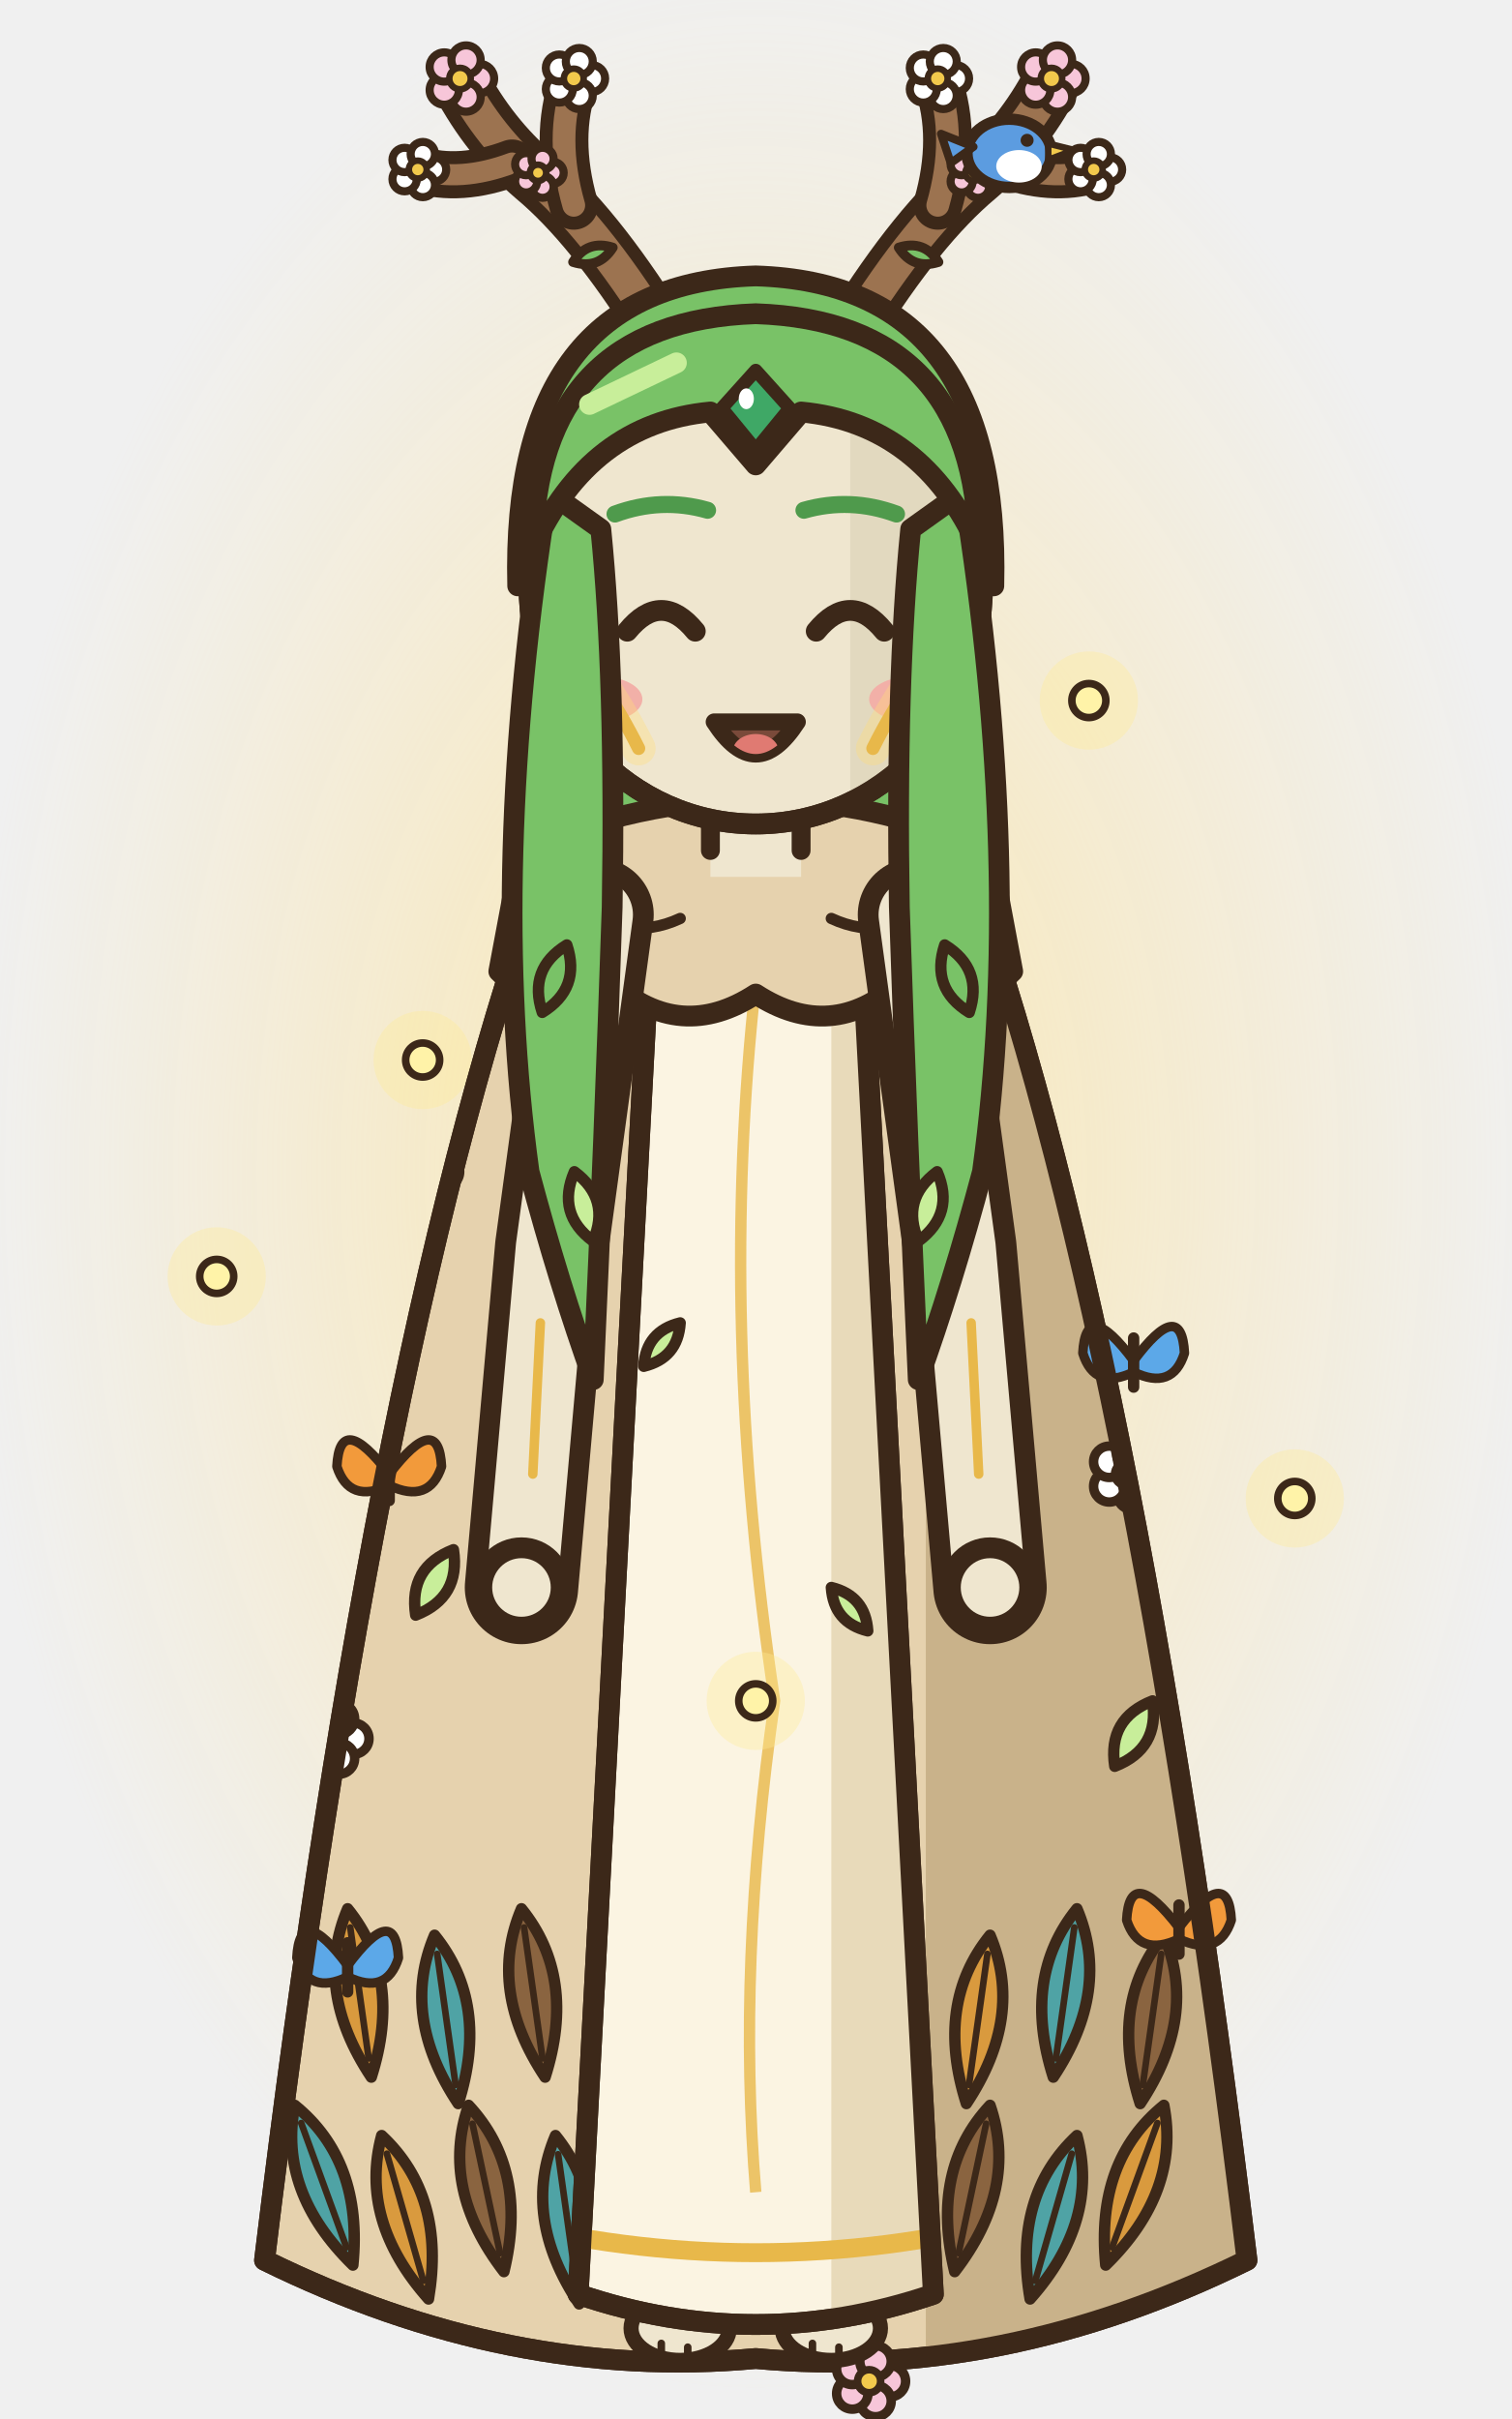
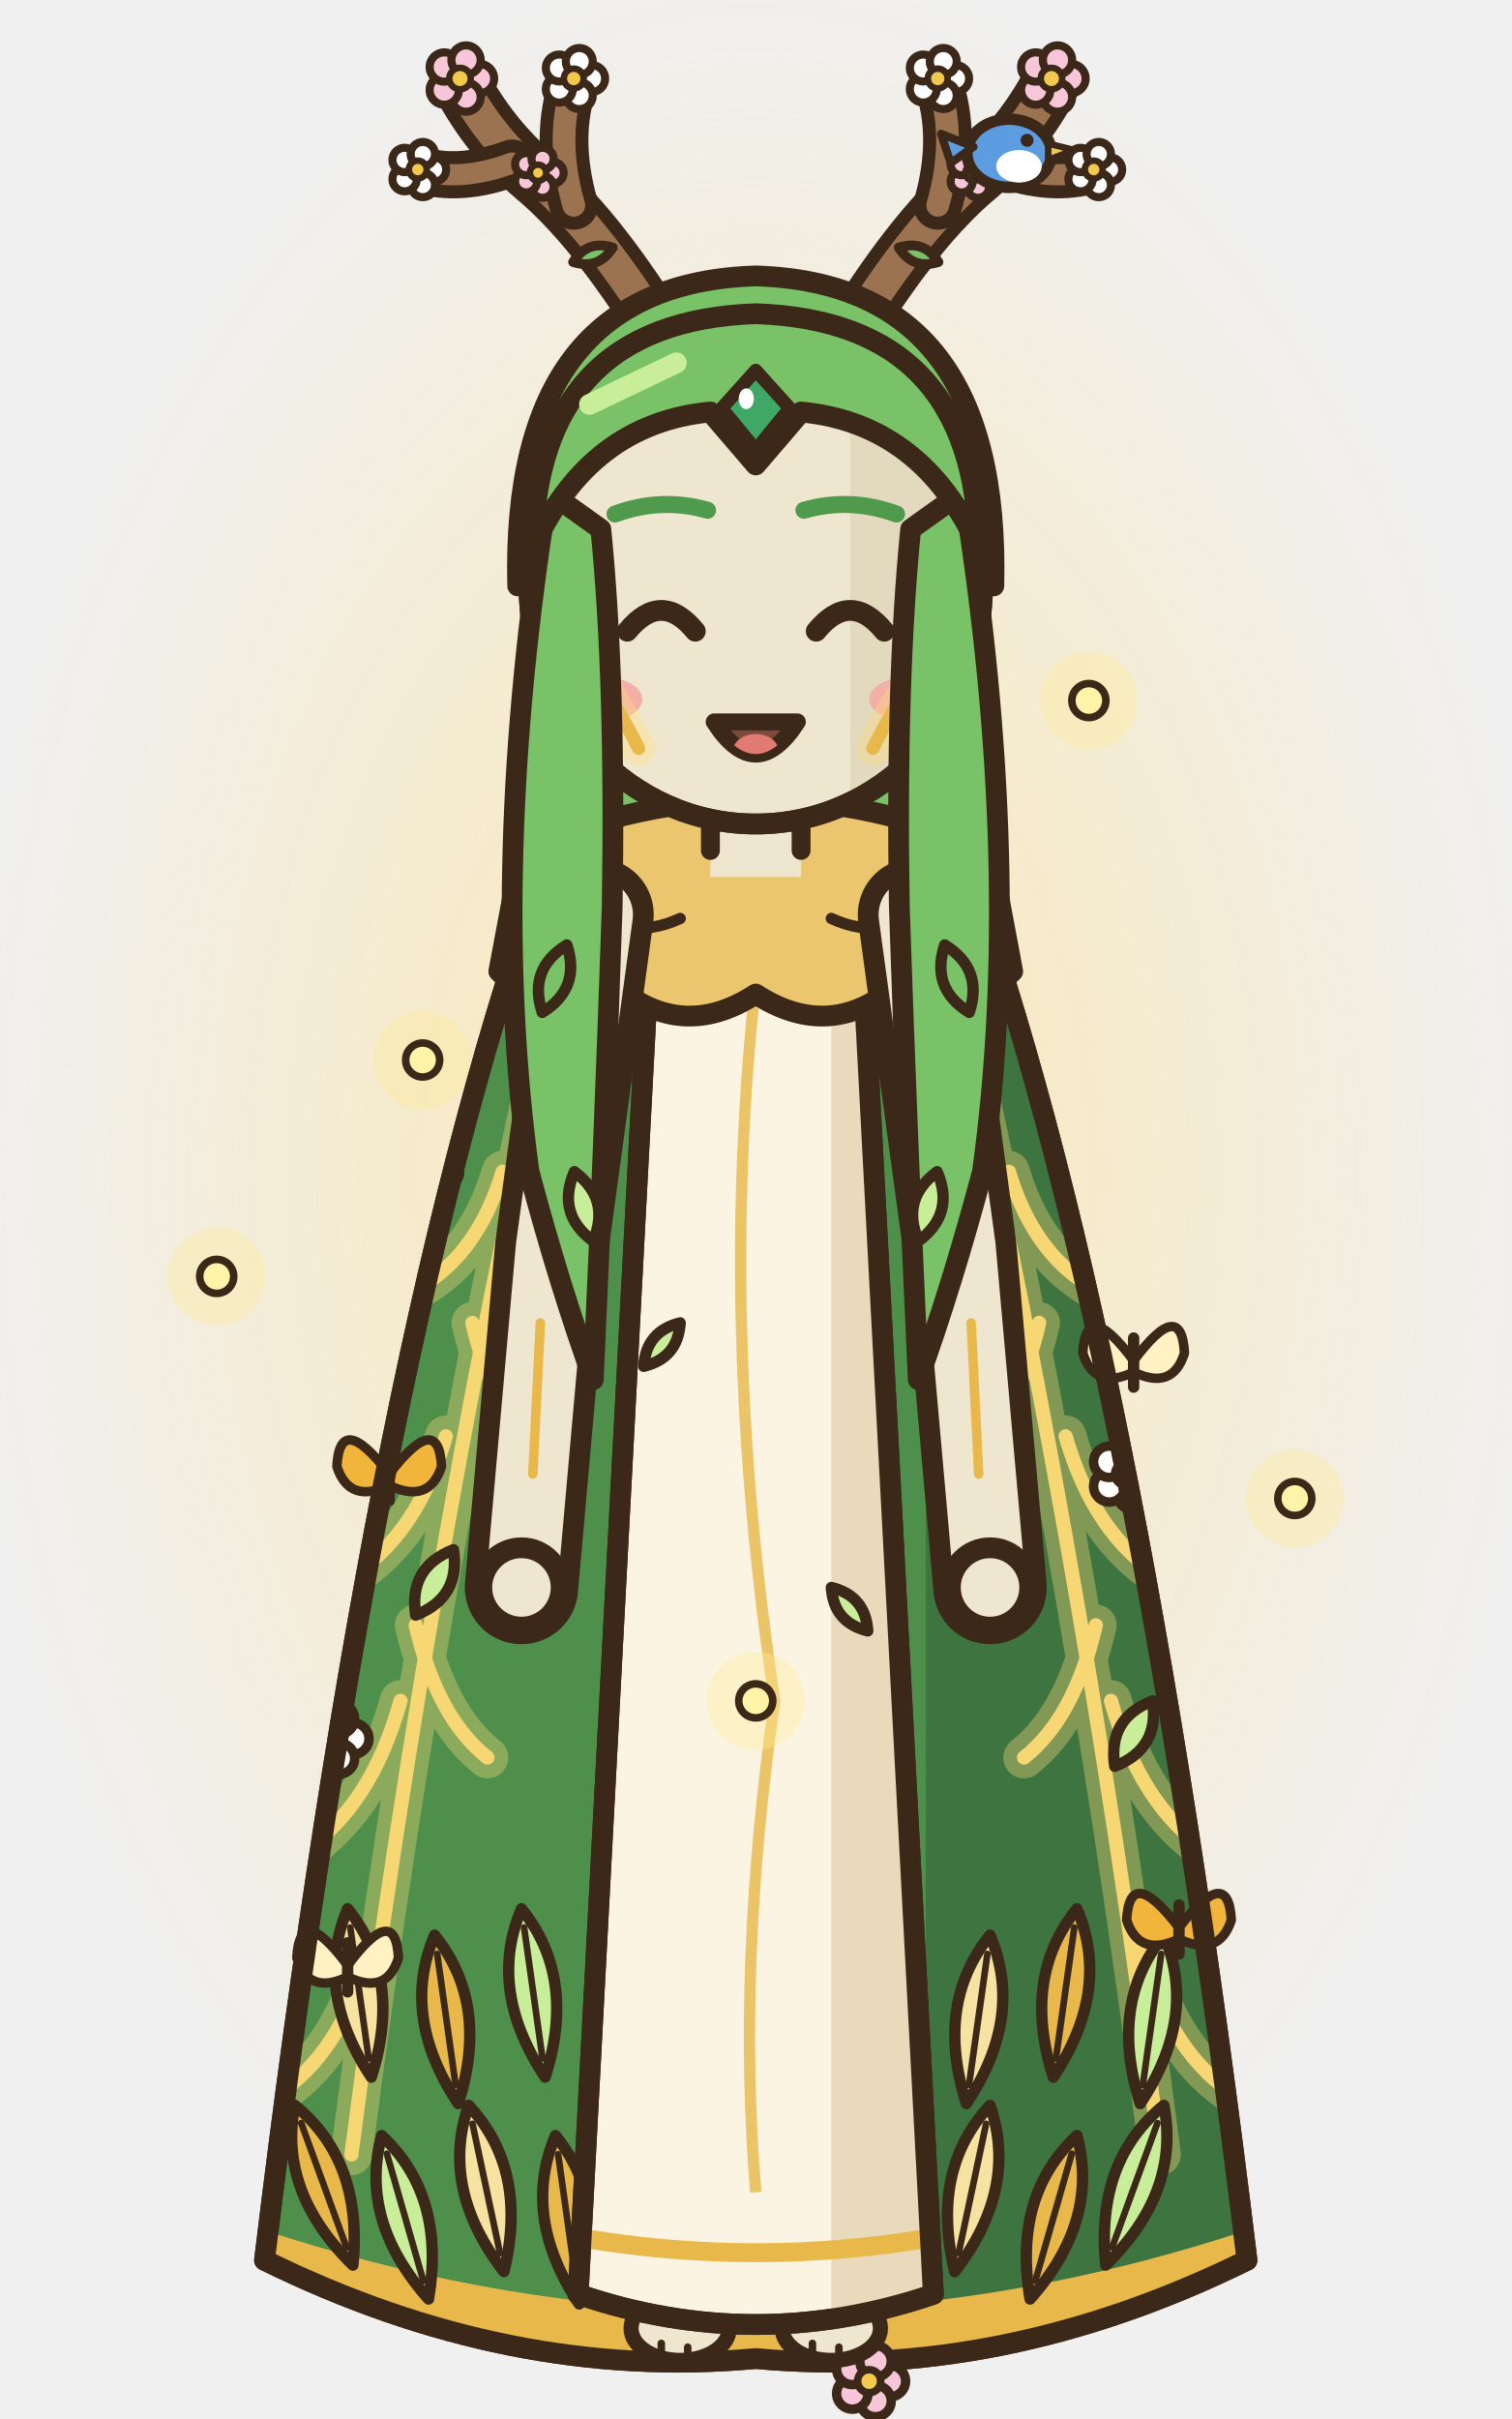
<svg xmlns="http://www.w3.org/2000/svg" width="80" height="128" viewBox="0 0 80 128">
  <defs>
    <radialGradient id="anfrontrepos1g">
      <stop offset="0" stop-color="rgb(255,225,140)" stop-opacity="0.63" />
      <stop offset="1" stop-color="rgb(255,225,140)" stop-opacity="0" />
    </radialGradient>
  </defs>
  <ellipse cx="40" cy="62" rx="42" ry="65.1" fill="url(#anfrontrepos1g)" />
  <circle cx="22.37" cy="56.09" r="2.6" fill="rgb(255,236,150)" fill-opacity="0.35" />
  <ellipse cx="22.37" cy="56.09" rx="0.9" ry="0.9" fill="#FFF3A8" stroke="#3C2819" stroke-width="0.4" stroke-linejoin="round" stroke-linecap="round" />
  <circle cx="57.63" cy="37.07" r="2.6" fill="rgb(255,236,150)" fill-opacity="0.35" />
  <ellipse cx="57.63" cy="37.07" rx="0.9" ry="0.9" fill="#FFF3A8" stroke="#3C2819" stroke-width="0.4" stroke-linejoin="round" stroke-linecap="round" />
  <g transform="translate(0 0)">
    <path d="M28.6,24 Q27.6,40 28.4,56 L51.6,56 Q52.4,40 51.4,24 Z" fill="#79C267" stroke="#3C2819" stroke-width="1.1" stroke-linejoin="round" stroke-linecap="round" />
    <path d="M28.6,24 Q27.6,40 28.4,56 L51.6,56 Q52.4,40 51.4,24 Z" fill="none" stroke="#3C2819" stroke-width="1.1" stroke-linejoin="round" stroke-linecap="round" />
-     <path d="M29,45.4 Q40,40.6 51,45.4 Q60,70 66,119.6 Q53,126 40,124.8 Q27,126 14,119.6 Q20,70 29,45.4 Z" fill="#E6D2AE" stroke="#3C2819" stroke-width="1.1" stroke-linejoin="round" stroke-linecap="round" />
+     <path d="M29,45.4 Q40,40.6 51,45.4 Q60,70 66,119.6 Q53,126 40,124.8 Q27,126 14,119.6 Q20,70 29,45.4 Z" fill="#4E8F4C" stroke="#3C2819" stroke-width="1.1" stroke-linejoin="round" stroke-linecap="round" />
    <clipPath id="anfrontrepos1c">
      <path d="M29,45.4 Q40,40.6 51,45.4 Q60,70 66,119.6 Q53,126 40,124.8 Q27,126 14,119.6 Q20,70 29,45.4 Z" />
    </clipPath>
    <g clip-path="url(#anfrontrepos1c)">
-       <rect x="49" y="40" width="20" height="90" fill="#C9B28A" />
+       <rect x="49" y="40" width="20" height="90" fill="#3D7440" />
+       <path d="M50,50 Q57,80 61.4,114 M53.4,62 Q54.66,66.2 57.6,68 M56.4,76 Q57.9,81.18 61.4,83.4 M58.8,90 Q60.36,95.6 64,98 M60.4,103 Q61.78,108.32 65,110.6 M55,70 Q53.98,74.48 51.6,76.4 M58,86 Q56.86,90.9 54.2,93 M30,50 Q23,80 18.6,114 M26.6,62 Q25.34,66.2 22.4,68 M23.6,76 Q22.1,81.18 18.6,83.4 M21.2,90 Q19.64,95.6 16,98 M19.6,103 Q18.22,108.32 15,110.6 M25,70 Q26.02,74.48 28.4,76.4 M22,86 Q23.14,90.9 25.8,93" fill="none" stroke="rgb(255,220,120)" stroke-width="2.2" stroke-linecap="round" opacity="0.35" />
+       <path d="M50,50 Q57,80 61.4,114 M53.4,62 Q54.66,66.2 57.6,68 M56.4,76 Q57.9,81.18 61.4,83.4 M58.8,90 Q60.36,95.6 64,98 M60.4,103 Q61.78,108.32 65,110.6 M55,70 Q53.98,74.48 51.6,76.4 M58,86 Q56.86,90.9 54.2,93 M30,50 Q23,80 18.6,114 M26.6,62 Q25.34,66.2 22.4,68 M23.6,76 Q22.1,81.18 18.6,83.4 M21.2,90 Q19.64,95.6 16,98 M19.6,103 Q18.22,108.32 15,110.6 M25,70 Q26.02,74.48 28.4,76.4 M22,86 Q23.14,90.9 25.8,93" fill="none" stroke="#F7D774" stroke-width="0.75" stroke-linecap="round" />
+       <path d="M12,118.6 Q40,128.4 68,118.6" fill="none" stroke="#E8B84A" stroke-width="2.4" />
      <g transform="translate(15.6 111.4) rotate(-20)">
-         <path d="M0,0 Q2.4,4 0,9 Q-2.4,4 0,0 Z" fill="#4FA3A5" stroke="#3C2819" stroke-width="0.6" stroke-linejoin="round" stroke-linecap="round" />
+         <path d="M0,0 Q2.4,4 0,9 Q-2.4,4 0,0 Z" fill="#E8B84A" stroke="#3C2819" stroke-width="0.6" stroke-linejoin="round" stroke-linecap="round" />
        <line x1="0" y1="1" x2="0" y2="8" stroke="#3C2819" stroke-width="0.35" stroke-linecap="round" />
      </g>
      <g transform="translate(20.2 113) rotate(-16)">
-         <path d="M0,0 Q2.4,4 0,9 Q-2.4,4 0,0 Z" fill="#D99A3E" stroke="#3C2819" stroke-width="0.6" stroke-linejoin="round" stroke-linecap="round" />
+         <path d="M0,0 Q2.4,4 0,9 Q-2.4,4 0,0 Z" fill="#C8EE9A" stroke="#3C2819" stroke-width="0.6" stroke-linejoin="round" stroke-linecap="round" />
        <line x1="0" y1="1" x2="0" y2="8" stroke="#3C2819" stroke-width="0.35" stroke-linecap="round" />
      </g>
      <g transform="translate(24.8 111.4) rotate(-12)">
-         <path d="M0,0 Q2.4,4 0,9 Q-2.4,4 0,0 Z" fill="#8A6440" stroke="#3C2819" stroke-width="0.6" stroke-linejoin="round" stroke-linecap="round" />
+         <path d="M0,0 Q2.4,4 0,9 Q-2.4,4 0,0 Z" fill="#F7E3A1" stroke="#3C2819" stroke-width="0.6" stroke-linejoin="round" stroke-linecap="round" />
        <line x1="0" y1="1" x2="0" y2="8" stroke="#3C2819" stroke-width="0.35" stroke-linecap="round" />
      </g>
      <g transform="translate(29.4 113) rotate(-8)">
-         <path d="M0,0 Q2.4,4 0,9 Q-2.4,4 0,0 Z" fill="#4FA3A5" stroke="#3C2819" stroke-width="0.6" stroke-linejoin="round" stroke-linecap="round" />
+         <path d="M0,0 Q2.4,4 0,9 Q-2.4,4 0,0 Z" fill="#E8B84A" stroke="#3C2819" stroke-width="0.6" stroke-linejoin="round" stroke-linecap="round" />
        <line x1="0" y1="1" x2="0" y2="8" stroke="#3C2819" stroke-width="0.35" stroke-linecap="round" />
      </g>
      <g transform="translate(34 111.4) rotate(-4)">
-         <path d="M0,0 Q2.4,4 0,9 Q-2.4,4 0,0 Z" fill="#D99A3E" stroke="#3C2819" stroke-width="0.6" stroke-linejoin="round" stroke-linecap="round" />
+         <path d="M0,0 Q2.4,4 0,9 Q-2.4,4 0,0 Z" fill="#C8EE9A" stroke="#3C2819" stroke-width="0.6" stroke-linejoin="round" stroke-linecap="round" />
        <line x1="0" y1="1" x2="0" y2="8" stroke="#3C2819" stroke-width="0.35" stroke-linecap="round" />
      </g>
      <g transform="translate(38.6 113) rotate(0)">
-         <path d="M0,0 Q2.4,4 0,9 Q-2.4,4 0,0 Z" fill="#8A6440" stroke="#3C2819" stroke-width="0.6" stroke-linejoin="round" stroke-linecap="round" />
+         <path d="M0,0 Q2.4,4 0,9 Q-2.4,4 0,0 Z" fill="#F7E3A1" stroke="#3C2819" stroke-width="0.6" stroke-linejoin="round" stroke-linecap="round" />
        <line x1="0" y1="1" x2="0" y2="8" stroke="#3C2819" stroke-width="0.35" stroke-linecap="round" />
      </g>
      <g transform="translate(43.2 111.4) rotate(4)">
-         <path d="M0,0 Q2.4,4 0,9 Q-2.4,4 0,0 Z" fill="#4FA3A5" stroke="#3C2819" stroke-width="0.6" stroke-linejoin="round" stroke-linecap="round" />
+         <path d="M0,0 Q2.4,4 0,9 Q-2.4,4 0,0 Z" fill="#E8B84A" stroke="#3C2819" stroke-width="0.6" stroke-linejoin="round" stroke-linecap="round" />
        <line x1="0" y1="1" x2="0" y2="8" stroke="#3C2819" stroke-width="0.35" stroke-linecap="round" />
      </g>
      <g transform="translate(47.8 113) rotate(8)">
-         <path d="M0,0 Q2.4,4 0,9 Q-2.4,4 0,0 Z" fill="#D99A3E" stroke="#3C2819" stroke-width="0.6" stroke-linejoin="round" stroke-linecap="round" />
+         <path d="M0,0 Q2.4,4 0,9 Q-2.4,4 0,0 Z" fill="#C8EE9A" stroke="#3C2819" stroke-width="0.6" stroke-linejoin="round" stroke-linecap="round" />
        <line x1="0" y1="1" x2="0" y2="8" stroke="#3C2819" stroke-width="0.35" stroke-linecap="round" />
      </g>
      <g transform="translate(52.4 111.4) rotate(12)">
-         <path d="M0,0 Q2.4,4 0,9 Q-2.4,4 0,0 Z" fill="#8A6440" stroke="#3C2819" stroke-width="0.6" stroke-linejoin="round" stroke-linecap="round" />
+         <path d="M0,0 Q2.4,4 0,9 Q-2.4,4 0,0 Z" fill="#F7E3A1" stroke="#3C2819" stroke-width="0.6" stroke-linejoin="round" stroke-linecap="round" />
        <line x1="0" y1="1" x2="0" y2="8" stroke="#3C2819" stroke-width="0.35" stroke-linecap="round" />
      </g>
      <g transform="translate(57 113) rotate(16)">
-         <path d="M0,0 Q2.4,4 0,9 Q-2.4,4 0,0 Z" fill="#4FA3A5" stroke="#3C2819" stroke-width="0.6" stroke-linejoin="round" stroke-linecap="round" />
+         <path d="M0,0 Q2.4,4 0,9 Q-2.4,4 0,0 Z" fill="#E8B84A" stroke="#3C2819" stroke-width="0.6" stroke-linejoin="round" stroke-linecap="round" />
        <line x1="0" y1="1" x2="0" y2="8" stroke="#3C2819" stroke-width="0.35" stroke-linecap="round" />
      </g>
      <g transform="translate(61.6 111.4) rotate(20)">
-         <path d="M0,0 Q2.4,4 0,9 Q-2.4,4 0,0 Z" fill="#D99A3E" stroke="#3C2819" stroke-width="0.6" stroke-linejoin="round" stroke-linecap="round" />
+         <path d="M0,0 Q2.4,4 0,9 Q-2.4,4 0,0 Z" fill="#C8EE9A" stroke="#3C2819" stroke-width="0.6" stroke-linejoin="round" stroke-linecap="round" />
        <line x1="0" y1="1" x2="0" y2="8" stroke="#3C2819" stroke-width="0.35" stroke-linecap="round" />
      </g>
      <g transform="translate(18.4 101) rotate(-8)">
-         <path d="M0,0 Q2.4,4 0,9 Q-2.4,4 0,0 Z" fill="#D99A3E" stroke="#3C2819" stroke-width="0.6" stroke-linejoin="round" stroke-linecap="round" />
+         <path d="M0,0 Q2.4,4 0,9 Q-2.4,4 0,0 Z" fill="#F7E3A1" stroke="#3C2819" stroke-width="0.6" stroke-linejoin="round" stroke-linecap="round" />
        <line x1="0" y1="1" x2="0" y2="8" stroke="#3C2819" stroke-width="0.35" stroke-linecap="round" />
      </g>
      <g transform="translate(23 102.4) rotate(-8)">
-         <path d="M0,0 Q2.4,4 0,9 Q-2.4,4 0,0 Z" fill="#4FA3A5" stroke="#3C2819" stroke-width="0.6" stroke-linejoin="round" stroke-linecap="round" />
+         <path d="M0,0 Q2.4,4 0,9 Q-2.4,4 0,0 Z" fill="#E8B84A" stroke="#3C2819" stroke-width="0.6" stroke-linejoin="round" stroke-linecap="round" />
        <line x1="0" y1="1" x2="0" y2="8" stroke="#3C2819" stroke-width="0.35" stroke-linecap="round" />
      </g>
      <g transform="translate(27.6 101) rotate(-8)">
-         <path d="M0,0 Q2.4,4 0,9 Q-2.4,4 0,0 Z" fill="#8A6440" stroke="#3C2819" stroke-width="0.6" stroke-linejoin="round" stroke-linecap="round" />
+         <path d="M0,0 Q2.4,4 0,9 Q-2.4,4 0,0 Z" fill="#C8EE9A" stroke="#3C2819" stroke-width="0.6" stroke-linejoin="round" stroke-linecap="round" />
        <line x1="0" y1="1" x2="0" y2="8" stroke="#3C2819" stroke-width="0.35" stroke-linecap="round" />
      </g>
      <g transform="translate(52.4 102.4) rotate(8)">
-         <path d="M0,0 Q2.4,4 0,9 Q-2.4,4 0,0 Z" fill="#D99A3E" stroke="#3C2819" stroke-width="0.6" stroke-linejoin="round" stroke-linecap="round" />
+         <path d="M0,0 Q2.4,4 0,9 Q-2.4,4 0,0 Z" fill="#F7E3A1" stroke="#3C2819" stroke-width="0.6" stroke-linejoin="round" stroke-linecap="round" />
        <line x1="0" y1="1" x2="0" y2="8" stroke="#3C2819" stroke-width="0.35" stroke-linecap="round" />
      </g>
      <g transform="translate(57 101) rotate(8)">
-         <path d="M0,0 Q2.4,4 0,9 Q-2.4,4 0,0 Z" fill="#4FA3A5" stroke="#3C2819" stroke-width="0.6" stroke-linejoin="round" stroke-linecap="round" />
+         <path d="M0,0 Q2.4,4 0,9 Q-2.4,4 0,0 Z" fill="#E8B84A" stroke="#3C2819" stroke-width="0.6" stroke-linejoin="round" stroke-linecap="round" />
        <line x1="0" y1="1" x2="0" y2="8" stroke="#3C2819" stroke-width="0.35" stroke-linecap="round" />
      </g>
      <g transform="translate(61.6 102.4) rotate(8)">
-         <path d="M0,0 Q2.4,4 0,9 Q-2.4,4 0,0 Z" fill="#8A6440" stroke="#3C2819" stroke-width="0.6" stroke-linejoin="round" stroke-linecap="round" />
+         <path d="M0,0 Q2.4,4 0,9 Q-2.4,4 0,0 Z" fill="#C8EE9A" stroke="#3C2819" stroke-width="0.6" stroke-linejoin="round" stroke-linecap="round" />
        <line x1="0" y1="1" x2="0" y2="8" stroke="#3C2819" stroke-width="0.35" stroke-linecap="round" />
      </g>
      <g transform="translate(19 70) rotate(-30)">
-         <path d="M0,0 Q1.6,2 0,4 Q-1.6,2 0,0 Z" fill="#79C267" stroke="#3C2819" stroke-width="0.6" stroke-linejoin="round" stroke-linecap="round" />
+         <path d="M0,0 Q1.6,2 0,4 Q-1.6,2 0,0 Z" fill="#E8B84A" stroke="#3C2819" stroke-width="0.6" stroke-linejoin="round" stroke-linecap="round" />
      </g>
      <g transform="translate(24 82) rotate(30)">
        <path d="M0,0 Q1.6,2 0,4 Q-1.6,2 0,0 Z" fill="#C8EE9A" stroke="#3C2819" stroke-width="0.6" stroke-linejoin="round" stroke-linecap="round" />
      </g>
      <g transform="translate(58 66) rotate(-30)">
-         <path d="M0,0 Q1.6,2 0,4 Q-1.6,2 0,0 Z" fill="#79C267" stroke="#3C2819" stroke-width="0.6" stroke-linejoin="round" stroke-linecap="round" />
+         <path d="M0,0 Q1.6,2 0,4 Q-1.6,2 0,0 Z" fill="#E8B84A" stroke="#3C2819" stroke-width="0.6" stroke-linejoin="round" stroke-linecap="round" />
      </g>
      <g transform="translate(61 90) rotate(30)">
        <path d="M0,0 Q1.6,2 0,4 Q-1.6,2 0,0 Z" fill="#C8EE9A" stroke="#3C2819" stroke-width="0.6" stroke-linejoin="round" stroke-linecap="round" />
      </g>
      <ellipse cx="23.5" cy="62" rx="0.83" ry="0.83" fill="#FFFFFF" stroke="#3C2819" stroke-width="0.5" stroke-linejoin="round" stroke-linecap="round" />
      <ellipse cx="22.74" cy="63.05" rx="0.83" ry="0.83" fill="#FFFFFF" stroke="#3C2819" stroke-width="0.5" stroke-linejoin="round" stroke-linecap="round" />
      <ellipse cx="21.51" cy="62.65" rx="0.83" ry="0.83" fill="#FFFFFF" stroke="#3C2819" stroke-width="0.5" stroke-linejoin="round" stroke-linecap="round" />
      <ellipse cx="21.51" cy="61.35" rx="0.83" ry="0.83" fill="#FFFFFF" stroke="#3C2819" stroke-width="0.5" stroke-linejoin="round" stroke-linecap="round" />
      <ellipse cx="22.74" cy="60.95" rx="0.83" ry="0.83" fill="#FFFFFF" stroke="#3C2819" stroke-width="0.5" stroke-linejoin="round" stroke-linecap="round" />
      <ellipse cx="22.4" cy="62" rx="0.61" ry="0.61" fill="#F2C94C" stroke="#3C2819" stroke-width="0.4" stroke-linejoin="round" stroke-linecap="round" />
      <ellipse cx="60.7" cy="78" rx="0.83" ry="0.83" fill="#FFFFFF" stroke="#3C2819" stroke-width="0.5" stroke-linejoin="round" stroke-linecap="round" />
      <ellipse cx="59.94" cy="79.05" rx="0.83" ry="0.83" fill="#FFFFFF" stroke="#3C2819" stroke-width="0.5" stroke-linejoin="round" stroke-linecap="round" />
      <ellipse cx="58.71" cy="78.65" rx="0.83" ry="0.83" fill="#FFFFFF" stroke="#3C2819" stroke-width="0.5" stroke-linejoin="round" stroke-linecap="round" />
      <ellipse cx="58.71" cy="77.35" rx="0.83" ry="0.83" fill="#FFFFFF" stroke="#3C2819" stroke-width="0.5" stroke-linejoin="round" stroke-linecap="round" />
      <ellipse cx="59.94" cy="76.95" rx="0.83" ry="0.83" fill="#FFFFFF" stroke="#3C2819" stroke-width="0.5" stroke-linejoin="round" stroke-linecap="round" />
      <ellipse cx="59.6" cy="78" rx="0.61" ry="0.61" fill="#F2C94C" stroke="#3C2819" stroke-width="0.4" stroke-linejoin="round" stroke-linecap="round" />
      <ellipse cx="18.7" cy="92" rx="0.83" ry="0.83" fill="#FFFFFF" stroke="#3C2819" stroke-width="0.5" stroke-linejoin="round" stroke-linecap="round" />
      <ellipse cx="17.94" cy="93.05" rx="0.83" ry="0.83" fill="#FFFFFF" stroke="#3C2819" stroke-width="0.5" stroke-linejoin="round" stroke-linecap="round" />
      <ellipse cx="16.71" cy="92.65" rx="0.83" ry="0.83" fill="#FFFFFF" stroke="#3C2819" stroke-width="0.5" stroke-linejoin="round" stroke-linecap="round" />
      <ellipse cx="16.71" cy="91.35" rx="0.83" ry="0.83" fill="#FFFFFF" stroke="#3C2819" stroke-width="0.5" stroke-linejoin="round" stroke-linecap="round" />
      <ellipse cx="17.94" cy="90.95" rx="0.83" ry="0.83" fill="#FFFFFF" stroke="#3C2819" stroke-width="0.5" stroke-linejoin="round" stroke-linecap="round" />
      <ellipse cx="17.6" cy="92" rx="0.61" ry="0.61" fill="#F2C94C" stroke="#3C2819" stroke-width="0.4" stroke-linejoin="round" stroke-linecap="round" />
    </g>
    <g transform="translate(20.6 78)">
-       <path d="M0,0 Q-2.61,-3.4 -2.77,-0.4 Q-2.12,1.6 0,0.6 Z" fill="#F29A3B" stroke="#3C2819" stroke-width="0.5" stroke-linejoin="round" stroke-linecap="round" />
-       <path d="M0,0 Q2.61,-3.4 2.77,-0.4 Q2.12,1.6 0,0.6 Z" fill="#F29A3B" stroke="#3C2819" stroke-width="0.5" stroke-linejoin="round" stroke-linecap="round" />
+       <path d="M0,0 Q-2.61,-3.4 -2.77,-0.4 Q-2.12,1.6 0,0.6 Z" fill="#F2B53B" stroke="#3C2819" stroke-width="0.5" stroke-linejoin="round" stroke-linecap="round" />
+       <path d="M0,0 Q2.61,-3.4 2.77,-0.4 Q2.12,1.6 0,0.6 Z" fill="#F2B53B" stroke="#3C2819" stroke-width="0.5" stroke-linejoin="round" stroke-linecap="round" />
      <line x1="0" y1="-1.2" x2="0" y2="1.4" stroke="#3C2819" stroke-width="0.6" stroke-linecap="round" />
    </g>
    <g transform="translate(60 72)">
-       <path d="M0,0 Q-2.53,-3.4 -2.69,-0.4 Q-2.06,1.6 0,0.6 Z" fill="#5CA8E8" stroke="#3C2819" stroke-width="0.5" stroke-linejoin="round" stroke-linecap="round" />
-       <path d="M0,0 Q2.53,-3.4 2.69,-0.4 Q2.06,1.6 0,0.6 Z" fill="#5CA8E8" stroke="#3C2819" stroke-width="0.5" stroke-linejoin="round" stroke-linecap="round" />
+       <path d="M0,0 Q-2.53,-3.4 -2.69,-0.4 Q-2.06,1.6 0,0.6 Z" fill="#FFF3C4" stroke="#3C2819" stroke-width="0.5" stroke-linejoin="round" stroke-linecap="round" />
+       <path d="M0,0 Q2.53,-3.4 2.69,-0.4 Q2.06,1.6 0,0.6 Z" fill="#FFF3C4" stroke="#3C2819" stroke-width="0.5" stroke-linejoin="round" stroke-linecap="round" />
      <line x1="0" y1="-1.2" x2="0" y2="1.4" stroke="#3C2819" stroke-width="0.6" stroke-linecap="round" />
    </g>
    <g transform="translate(62.4 102)">
-       <path d="M0,0 Q-2.61,-3.4 -2.77,-0.4 Q-2.12,1.6 0,0.6 Z" fill="#F29A3B" stroke="#3C2819" stroke-width="0.5" stroke-linejoin="round" stroke-linecap="round" />
-       <path d="M0,0 Q2.61,-3.4 2.77,-0.4 Q2.12,1.6 0,0.6 Z" fill="#F29A3B" stroke="#3C2819" stroke-width="0.5" stroke-linejoin="round" stroke-linecap="round" />
+       <path d="M0,0 Q-2.61,-3.4 -2.77,-0.4 Q-2.12,1.6 0,0.6 Z" fill="#F2B53B" stroke="#3C2819" stroke-width="0.5" stroke-linejoin="round" stroke-linecap="round" />
+       <path d="M0,0 Q2.61,-3.4 2.77,-0.4 Q2.12,1.6 0,0.6 Z" fill="#F2B53B" stroke="#3C2819" stroke-width="0.5" stroke-linejoin="round" stroke-linecap="round" />
      <line x1="0" y1="-1.2" x2="0" y2="1.4" stroke="#3C2819" stroke-width="0.6" stroke-linecap="round" />
    </g>
    <g transform="translate(18.4 104)">
-       <path d="M0,0 Q-2.53,-3.4 -2.69,-0.4 Q-2.06,1.6 0,0.6 Z" fill="#5CA8E8" stroke="#3C2819" stroke-width="0.5" stroke-linejoin="round" stroke-linecap="round" />
-       <path d="M0,0 Q2.53,-3.4 2.69,-0.4 Q2.06,1.6 0,0.6 Z" fill="#5CA8E8" stroke="#3C2819" stroke-width="0.5" stroke-linejoin="round" stroke-linecap="round" />
+       <path d="M0,0 Q-2.53,-3.4 -2.69,-0.4 Q-2.06,1.6 0,0.6 Z" fill="#FFF3C4" stroke="#3C2819" stroke-width="0.5" stroke-linejoin="round" stroke-linecap="round" />
+       <path d="M0,0 Q2.53,-3.4 2.69,-0.4 Q2.06,1.6 0,0.6 Z" fill="#FFF3C4" stroke="#3C2819" stroke-width="0.5" stroke-linejoin="round" stroke-linecap="round" />
      <line x1="0" y1="-1.2" x2="0" y2="1.4" stroke="#3C2819" stroke-width="0.6" stroke-linecap="round" />
    </g>
    <path d="M29,45.4 Q40,40.6 51,45.4 Q60,70 66,119.6 Q53,126 40,124.8 Q27,126 14,119.6 Q20,70 29,45.4 Z" fill="none" stroke="#3C2819" stroke-width="1.1" stroke-linejoin="round" stroke-linecap="round" />
    <ellipse cx="47.1" cy="126" rx="0.83" ry="0.83" fill="#F7C6D9" stroke="#3C2819" stroke-width="0.5" stroke-linejoin="round" stroke-linecap="round" />
    <ellipse cx="46.34" cy="127.05" rx="0.83" ry="0.83" fill="#F7C6D9" stroke="#3C2819" stroke-width="0.5" stroke-linejoin="round" stroke-linecap="round" />
    <ellipse cx="45.11" cy="126.65" rx="0.83" ry="0.83" fill="#F7C6D9" stroke="#3C2819" stroke-width="0.5" stroke-linejoin="round" stroke-linecap="round" />
    <ellipse cx="45.11" cy="125.35" rx="0.83" ry="0.83" fill="#F7C6D9" stroke="#3C2819" stroke-width="0.5" stroke-linejoin="round" stroke-linecap="round" />
    <ellipse cx="46.34" cy="124.95" rx="0.83" ry="0.83" fill="#F7C6D9" stroke="#3C2819" stroke-width="0.5" stroke-linejoin="round" stroke-linecap="round" />
    <ellipse cx="46" cy="126" rx="0.61" ry="0.61" fill="#F2C94C" stroke="#3C2819" stroke-width="0.4" stroke-linejoin="round" stroke-linecap="round" />
    <ellipse cx="36" cy="123.2" rx="2.6" ry="1.7" fill="#EFE6CF" stroke="#3C2819" stroke-width="0.8" stroke-linejoin="round" stroke-linecap="round" />
    <line x1="35" y1="124" x2="35" y2="124.8" stroke="#3C2819" stroke-width="0.4" stroke-linecap="round" />
    <line x1="36.4" y1="124.2" x2="36.4" y2="124.9" stroke="#3C2819" stroke-width="0.4" stroke-linecap="round" />
    <ellipse cx="44" cy="123.2" rx="2.6" ry="1.7" fill="#EFE6CF" stroke="#3C2819" stroke-width="0.8" stroke-linejoin="round" stroke-linecap="round" />
    <line x1="43" y1="124" x2="43" y2="124.8" stroke="#3C2819" stroke-width="0.4" stroke-linecap="round" />
    <line x1="44.4" y1="124.2" x2="44.4" y2="124.9" stroke="#3C2819" stroke-width="0.4" stroke-linecap="round" />
    <path d="M34.6,46 Q40,44.4 45.4,46 L49.4,121.4 Q40,124.6 30.6,121.4 Z" fill="#FBF4E2" stroke="#3C2819" stroke-width="1.1" stroke-linejoin="round" stroke-linecap="round" />
    <clipPath id="anfrontrepos1d">
      <path d="M34.6,46 Q40,44.4 45.4,46 L49.4,121.4 Q40,124.6 30.6,121.4 Z" />
    </clipPath>
    <g clip-path="url(#anfrontrepos1d)">
      <rect x="44" y="40" width="12" height="90" fill="#E8DABA" />
      <path d="M26,117.4 Q40,121 54,117.4" fill="none" stroke="#E8B84A" stroke-width="1" />
      <path d="M40,52 Q38,70 41,90 Q39,104 40,116" fill="none" stroke="#E8B84A" stroke-width="0.6" opacity="0.8" />
      <g transform="translate(36 70) rotate(40)">
        <path d="M0,0 Q1.1,1.5 0,3 Q-1.1,1.5 0,0 Z" fill="#C8EE9A" stroke="#3C2819" stroke-width="0.6" stroke-linejoin="round" stroke-linecap="round" />
      </g>
      <g transform="translate(44 84) rotate(-40)">
        <path d="M0,0 Q1.1,1.5 0,3 Q-1.1,1.5 0,0 Z" fill="#C8EE9A" stroke="#3C2819" stroke-width="0.6" stroke-linejoin="round" stroke-linecap="round" />
      </g>
    </g>
    <path d="M34.6,46 Q40,44.4 45.4,46 L49.4,121.4 Q40,124.6 30.6,121.4 Z" fill="none" stroke="#3C2819" stroke-width="1.1" stroke-linejoin="round" stroke-linecap="round" />
-     <path d="M27.6,45 Q40,39.6 52.4,45 L53.6,51.4 Q50.6,54.4 47.6,52 Q44,55.2 40,52.6 Q36,55.2 32.4,52 Q29.4,54.4 26.4,51.4 Z" fill="#E6D2AE" stroke="#3C2819" stroke-width="1.1" stroke-linejoin="round" stroke-linecap="round" />
+     <path d="M27.6,45 Q40,39.6 52.4,45 L53.6,51.4 Q50.6,54.4 47.6,52 Q44,55.2 40,52.6 Q36,55.2 32.4,52 Q29.4,54.4 26.4,51.4 Z" fill="#EBC66E" stroke="#3C2819" stroke-width="1.1" stroke-linejoin="round" stroke-linecap="round" />
    <path d="M30,47.6 Q33,50 36,48.6 M44,48.6 Q47,50 50,47.6" fill="none" stroke="#3C2819" stroke-width="0.6" stroke-linejoin="round" stroke-linecap="round" />
    <path d="M31.6,48.4 L29.2,66 L27.6,84" fill="none" stroke="#3C2819" stroke-width="6" stroke-linecap="round" stroke-linejoin="round" />
    <path d="M31.6,48.4 L29.2,66 L27.6,84" fill="none" stroke="#EFE6CF" stroke-width="3.8" stroke-linecap="round" stroke-linejoin="round" />
    <ellipse cx="27.6" cy="84" rx="2.1" ry="2.1" fill="#EFE6CF" stroke="#3C2819" stroke-width="1.1" stroke-linejoin="round" stroke-linecap="round" />
    <path d="M48.4,48.4 L50.8,66 L52.4,84" fill="none" stroke="#3C2819" stroke-width="6" stroke-linecap="round" stroke-linejoin="round" />
    <path d="M48.4,48.4 L50.8,66 L52.4,84" fill="none" stroke="#EFE6CF" stroke-width="3.8" stroke-linecap="round" stroke-linejoin="round" />
    <ellipse cx="52.4" cy="84" rx="2.1" ry="2.1" fill="#EFE6CF" stroke="#3C2819" stroke-width="1.1" stroke-linejoin="round" stroke-linecap="round" />
    <line x1="28.6" y1="70" x2="28.2" y2="78" stroke="#E8B84A" stroke-width="0.5" stroke-linecap="round" />
    <line x1="51.4" y1="70" x2="51.8" y2="78" stroke="#E8B84A" stroke-width="0.5" stroke-linecap="round" />
    <rect x="37.6" y="38" width="4.8" height="8.4" fill="#EFE6CF" />
    <line x1="37.6" y1="38" x2="37.6" y2="45" stroke="#3C2819" stroke-width="1" stroke-linecap="round" />
    <line x1="42.4" y1="38" x2="42.4" y2="45" stroke="#3C2819" stroke-width="1" stroke-linecap="round" />
    <g transform="translate(0 -2)">
      <g transform="translate(40 19.4) scale(0.86) translate(-40 -19.4)">
        <path d="M46,19.4 Q50,13 53.6,10 Q56.4,7.6 58.2,4.2" fill="none" stroke="#3C2819" stroke-width="3.6" stroke-linecap="round" stroke-linejoin="round" />
        <path d="M46,19.4 Q50,13 53.6,10 Q56.4,7.6 58.2,4.2" fill="none" stroke="#9C7350" stroke-width="2" stroke-linecap="round" stroke-linejoin="round" />
        <path d="M51.2,11.8 Q52.4,7.6 51.2,4.2" fill="none" stroke="#3C2819" stroke-width="3" stroke-linecap="round" stroke-linejoin="round" />
        <path d="M51.2,11.8 Q52.4,7.6 51.2,4.2" fill="none" stroke="#9C7350" stroke-width="1.4" stroke-linecap="round" stroke-linejoin="round" />
        <path d="M55,9.2 Q58.2,10.4 60.8,9.6" fill="none" stroke="#3C2819" stroke-width="2.9" stroke-linecap="round" stroke-linejoin="round" />
        <path d="M55,9.2 Q58.2,10.4 60.8,9.6" fill="none" stroke="#9C7350" stroke-width="1.3" stroke-linecap="round" stroke-linejoin="round" />
        <ellipse cx="59.4" cy="4" rx="0.9" ry="0.9" fill="#F7C6D9" stroke="#3C2819" stroke-width="0.5" stroke-linejoin="round" stroke-linecap="round" />
        <ellipse cx="58.57" cy="5.14" rx="0.9" ry="0.9" fill="#F7C6D9" stroke="#3C2819" stroke-width="0.5" stroke-linejoin="round" stroke-linecap="round" />
        <ellipse cx="57.23" cy="4.71" rx="0.9" ry="0.9" fill="#F7C6D9" stroke="#3C2819" stroke-width="0.5" stroke-linejoin="round" stroke-linecap="round" />
        <ellipse cx="57.23" cy="3.29" rx="0.9" ry="0.9" fill="#F7C6D9" stroke="#3C2819" stroke-width="0.5" stroke-linejoin="round" stroke-linecap="round" />
        <ellipse cx="58.57" cy="2.86" rx="0.9" ry="0.9" fill="#F7C6D9" stroke="#3C2819" stroke-width="0.5" stroke-linejoin="round" stroke-linecap="round" />
        <ellipse cx="58.2" cy="4" rx="0.66" ry="0.66" fill="#F2C94C" stroke="#3C2819" stroke-width="0.4" stroke-linejoin="round" stroke-linecap="round" />
        <ellipse cx="52.3" cy="4" rx="0.83" ry="0.83" fill="#FFFFFF" stroke="#3C2819" stroke-width="0.5" stroke-linejoin="round" stroke-linecap="round" />
        <ellipse cx="51.54" cy="5.05" rx="0.83" ry="0.83" fill="#FFFFFF" stroke="#3C2819" stroke-width="0.5" stroke-linejoin="round" stroke-linecap="round" />
        <ellipse cx="50.31" cy="4.65" rx="0.83" ry="0.83" fill="#FFFFFF" stroke="#3C2819" stroke-width="0.5" stroke-linejoin="round" stroke-linecap="round" />
        <ellipse cx="50.31" cy="3.35" rx="0.83" ry="0.83" fill="#FFFFFF" stroke="#3C2819" stroke-width="0.5" stroke-linejoin="round" stroke-linecap="round" />
        <ellipse cx="51.54" cy="2.95" rx="0.83" ry="0.83" fill="#FFFFFF" stroke="#3C2819" stroke-width="0.5" stroke-linejoin="round" stroke-linecap="round" />
        <ellipse cx="51.2" cy="4" rx="0.61" ry="0.61" fill="#F2C94C" stroke="#3C2819" stroke-width="0.4" stroke-linejoin="round" stroke-linecap="round" />
        <ellipse cx="61.8" cy="9.6" rx="0.75" ry="0.75" fill="#FFFFFF" stroke="#3C2819" stroke-width="0.5" stroke-linejoin="round" stroke-linecap="round" />
        <ellipse cx="61.11" cy="10.55" rx="0.75" ry="0.75" fill="#FFFFFF" stroke="#3C2819" stroke-width="0.5" stroke-linejoin="round" stroke-linecap="round" />
        <ellipse cx="59.99" cy="10.19" rx="0.75" ry="0.75" fill="#FFFFFF" stroke="#3C2819" stroke-width="0.5" stroke-linejoin="round" stroke-linecap="round" />
        <ellipse cx="59.99" cy="9.01" rx="0.75" ry="0.75" fill="#FFFFFF" stroke="#3C2819" stroke-width="0.5" stroke-linejoin="round" stroke-linecap="round" />
        <ellipse cx="61.11" cy="8.65" rx="0.75" ry="0.75" fill="#FFFFFF" stroke="#3C2819" stroke-width="0.5" stroke-linejoin="round" stroke-linecap="round" />
        <ellipse cx="60.8" cy="9.6" rx="0.55" ry="0.55" fill="#F2C94C" stroke="#3C2819" stroke-width="0.4" stroke-linejoin="round" stroke-linecap="round" />
        <ellipse cx="54.3" cy="9.8" rx="0.68" ry="0.68" fill="#F7C6D9" stroke="#3C2819" stroke-width="0.5" stroke-linejoin="round" stroke-linecap="round" />
        <ellipse cx="53.68" cy="10.66" rx="0.68" ry="0.68" fill="#F7C6D9" stroke="#3C2819" stroke-width="0.5" stroke-linejoin="round" stroke-linecap="round" />
        <ellipse cx="52.67" cy="10.33" rx="0.68" ry="0.68" fill="#F7C6D9" stroke="#3C2819" stroke-width="0.5" stroke-linejoin="round" stroke-linecap="round" />
        <ellipse cx="52.67" cy="9.27" rx="0.68" ry="0.68" fill="#F7C6D9" stroke="#3C2819" stroke-width="0.5" stroke-linejoin="round" stroke-linecap="round" />
        <ellipse cx="53.68" cy="8.94" rx="0.68" ry="0.68" fill="#F7C6D9" stroke="#3C2819" stroke-width="0.5" stroke-linejoin="round" stroke-linecap="round" />
        <ellipse cx="53.4" cy="9.8" rx="0.5" ry="0.5" fill="#F2C94C" stroke="#3C2819" stroke-width="0.4" stroke-linejoin="round" stroke-linecap="round" />
        <g transform="translate(48.8 14.4) rotate(-70)">
          <path d="M0,0 Q1,1.3 0,2.6 Q-1,1.3 0,0 Z" fill="#79C267" stroke="#3C2819" stroke-width="0.6" stroke-linejoin="round" stroke-linecap="round" />
        </g>
        <path d="M34,19.4 Q30,13 26.4,10 Q23.6,7.6 21.8,4.2" fill="none" stroke="#3C2819" stroke-width="3.6" stroke-linecap="round" stroke-linejoin="round" />
        <path d="M34,19.4 Q30,13 26.4,10 Q23.6,7.6 21.8,4.2" fill="none" stroke="#9C7350" stroke-width="2" stroke-linecap="round" stroke-linejoin="round" />
        <path d="M28.8,11.8 Q27.6,7.6 28.8,4.2" fill="none" stroke="#3C2819" stroke-width="3" stroke-linecap="round" stroke-linejoin="round" />
        <path d="M28.8,11.8 Q27.6,7.6 28.8,4.2" fill="none" stroke="#9C7350" stroke-width="1.4" stroke-linecap="round" stroke-linejoin="round" />
        <path d="M25,9.2 Q21.8,10.4 19.2,9.6" fill="none" stroke="#3C2819" stroke-width="2.9" stroke-linecap="round" stroke-linejoin="round" />
        <path d="M25,9.2 Q21.8,10.4 19.2,9.6" fill="none" stroke="#9C7350" stroke-width="1.3" stroke-linecap="round" stroke-linejoin="round" />
        <ellipse cx="23" cy="4" rx="0.9" ry="0.9" fill="#F7C6D9" stroke="#3C2819" stroke-width="0.5" stroke-linejoin="round" stroke-linecap="round" />
        <ellipse cx="22.17" cy="5.14" rx="0.9" ry="0.9" fill="#F7C6D9" stroke="#3C2819" stroke-width="0.5" stroke-linejoin="round" stroke-linecap="round" />
        <ellipse cx="20.83" cy="4.71" rx="0.9" ry="0.9" fill="#F7C6D9" stroke="#3C2819" stroke-width="0.5" stroke-linejoin="round" stroke-linecap="round" />
        <ellipse cx="20.83" cy="3.29" rx="0.9" ry="0.9" fill="#F7C6D9" stroke="#3C2819" stroke-width="0.5" stroke-linejoin="round" stroke-linecap="round" />
        <ellipse cx="22.17" cy="2.86" rx="0.9" ry="0.9" fill="#F7C6D9" stroke="#3C2819" stroke-width="0.5" stroke-linejoin="round" stroke-linecap="round" />
        <ellipse cx="21.8" cy="4" rx="0.66" ry="0.66" fill="#F2C94C" stroke="#3C2819" stroke-width="0.4" stroke-linejoin="round" stroke-linecap="round" />
        <ellipse cx="29.9" cy="4" rx="0.83" ry="0.83" fill="#FFFFFF" stroke="#3C2819" stroke-width="0.5" stroke-linejoin="round" stroke-linecap="round" />
        <ellipse cx="29.14" cy="5.05" rx="0.83" ry="0.83" fill="#FFFFFF" stroke="#3C2819" stroke-width="0.5" stroke-linejoin="round" stroke-linecap="round" />
        <ellipse cx="27.91" cy="4.65" rx="0.83" ry="0.83" fill="#FFFFFF" stroke="#3C2819" stroke-width="0.5" stroke-linejoin="round" stroke-linecap="round" />
        <ellipse cx="27.91" cy="3.35" rx="0.83" ry="0.83" fill="#FFFFFF" stroke="#3C2819" stroke-width="0.5" stroke-linejoin="round" stroke-linecap="round" />
        <ellipse cx="29.14" cy="2.95" rx="0.83" ry="0.83" fill="#FFFFFF" stroke="#3C2819" stroke-width="0.5" stroke-linejoin="round" stroke-linecap="round" />
        <ellipse cx="28.8" cy="4" rx="0.61" ry="0.61" fill="#F2C94C" stroke="#3C2819" stroke-width="0.4" stroke-linejoin="round" stroke-linecap="round" />
        <ellipse cx="20.2" cy="9.6" rx="0.75" ry="0.75" fill="#FFFFFF" stroke="#3C2819" stroke-width="0.5" stroke-linejoin="round" stroke-linecap="round" />
        <ellipse cx="19.51" cy="10.55" rx="0.75" ry="0.75" fill="#FFFFFF" stroke="#3C2819" stroke-width="0.5" stroke-linejoin="round" stroke-linecap="round" />
        <ellipse cx="18.39" cy="10.19" rx="0.75" ry="0.75" fill="#FFFFFF" stroke="#3C2819" stroke-width="0.5" stroke-linejoin="round" stroke-linecap="round" />
        <ellipse cx="18.39" cy="9.01" rx="0.75" ry="0.75" fill="#FFFFFF" stroke="#3C2819" stroke-width="0.5" stroke-linejoin="round" stroke-linecap="round" />
        <ellipse cx="19.51" cy="8.65" rx="0.75" ry="0.75" fill="#FFFFFF" stroke="#3C2819" stroke-width="0.5" stroke-linejoin="round" stroke-linecap="round" />
        <ellipse cx="19.2" cy="9.6" rx="0.55" ry="0.55" fill="#F2C94C" stroke="#3C2819" stroke-width="0.4" stroke-linejoin="round" stroke-linecap="round" />
        <ellipse cx="27.5" cy="9.8" rx="0.68" ry="0.68" fill="#F7C6D9" stroke="#3C2819" stroke-width="0.5" stroke-linejoin="round" stroke-linecap="round" />
        <ellipse cx="26.88" cy="10.66" rx="0.68" ry="0.68" fill="#F7C6D9" stroke="#3C2819" stroke-width="0.5" stroke-linejoin="round" stroke-linecap="round" />
        <ellipse cx="25.87" cy="10.33" rx="0.68" ry="0.68" fill="#F7C6D9" stroke="#3C2819" stroke-width="0.5" stroke-linejoin="round" stroke-linecap="round" />
        <ellipse cx="25.87" cy="9.27" rx="0.68" ry="0.68" fill="#F7C6D9" stroke="#3C2819" stroke-width="0.5" stroke-linejoin="round" stroke-linecap="round" />
        <ellipse cx="26.88" cy="8.94" rx="0.68" ry="0.68" fill="#F7C6D9" stroke="#3C2819" stroke-width="0.5" stroke-linejoin="round" stroke-linecap="round" />
        <ellipse cx="26.6" cy="9.8" rx="0.5" ry="0.5" fill="#F2C94C" stroke="#3C2819" stroke-width="0.4" stroke-linejoin="round" stroke-linecap="round" />
        <g transform="translate(31.2 14.4) rotate(70)">
          <path d="M0,0 Q1,1.3 0,2.6 Q-1,1.3 0,0 Z" fill="#79C267" stroke="#3C2819" stroke-width="0.6" stroke-linejoin="round" stroke-linecap="round" />
        </g>
        <g transform="translate(55.6 8.6) scale(1 1)">
          <ellipse cx="0" cy="0" rx="2.6" ry="2.1" fill="#5C9CE0" stroke="#3C2819" stroke-width="0.7" stroke-linejoin="round" stroke-linecap="round" />
          <ellipse cx="0.6" cy="0.8" rx="1.4" ry="1" fill="#FFFFFF" stroke="none" />
          <path d="M2.4,-0.6 L4,-0.2 L2.4,0.4 Z" fill="#F2C94C" stroke="#3C2819" stroke-width="0.4" stroke-linejoin="round" stroke-linecap="round" />
          <ellipse cx="1.1" cy="-0.8" rx="0.4" ry="0.4" fill="#3C2819" stroke="none" />
          <path d="M-2.2,-0.4 L-4.2,-1.2 L-3.6,0.6 Z" fill="#5C9CE0" stroke="#3C2819" stroke-width="0.5" stroke-linejoin="round" stroke-linecap="round" />
        </g>
      </g>
    </g>
    <path d="M27.4,31 Q27,15 40,14.6 Q53,15 52.6,31 Z" fill="#79C267" stroke="#3C2819" stroke-width="1.1" stroke-linejoin="round" stroke-linecap="round" />
    <path d="M28,31 a12,12.6 0 1,0 24,0 a12,12.6 0 1,0 -24,0 Z" fill="#EFE6CF" stroke="#3C2819" stroke-width="1.1" stroke-linejoin="round" stroke-linecap="round" />
    <clipPath id="anfrontrepos1f">
      <path d="M28,31 a12,12.6 0 1,0 24,0 a12,12.6 0 1,0 -24,0 Z" />
    </clipPath>
    <g clip-path="url(#anfrontrepos1f)">
      <rect x="45" y="18" width="14" height="28" fill="#D6CBB0" opacity="0.5" />
      <ellipse cx="31.8" cy="37" rx="2.2" ry="1.2" fill="#F2B0A8" stroke="none" />
      <ellipse cx="48.2" cy="37" rx="2.2" ry="1.2" fill="#F2B0A8" stroke="none" />
      <path d="M29.6,33.4 Q32,36 33.8,39.6 M31.8,36.4 L30.2,38 M50.4,33.4 Q48,36 46.2,39.6 M48.2,36.4 L49.8,38" fill="none" stroke="rgb(255,220,120)" stroke-width="1.8" stroke-linecap="round" opacity="0.35" />
      <path d="M29.6,33.4 Q32,36 33.8,39.6 M31.8,36.4 L30.2,38 M50.4,33.4 Q48,36 46.2,39.6 M48.2,36.4 L49.8,38" fill="none" stroke="#E8B84A" stroke-width="0.7" stroke-linecap="round" />
    </g>
    <path d="M28,31 a12,12.6 0 1,0 24,0 a12,12.6 0 1,0 -24,0 Z" fill="none" stroke="#3C2819" stroke-width="1.1" stroke-linejoin="round" stroke-linecap="round" />
    <path d="M29,26 Q25.8,46 28,62 Q29.6,68 31.4,73 Q32,60 32.4,48 Q32.6,36 31.8,28 Z" fill="#79C267" stroke="#3C2819" stroke-width="1.1" stroke-linejoin="round" stroke-linecap="round" />
    <path d="M51,26 Q54.2,46 52,62 Q50.4,68 48.6,73 Q48,60 47.6,48 Q47.4,36 48.2,28 Z" fill="#79C267" stroke="#3C2819" stroke-width="1.1" stroke-linejoin="round" stroke-linecap="round" />
    <g transform="translate(30 50) rotate(20)">
      <path d="M0,0 Q1.5,1.9 0,3.8 Q-1.5,1.9 0,0 Z" fill="#79C267" stroke="#3C2819" stroke-width="0.6" stroke-linejoin="round" stroke-linecap="round" />
    </g>
    <g transform="translate(30.4 62) rotate(-15)">
      <path d="M0,0 Q1.5,1.9 0,3.8 Q-1.5,1.9 0,0 Z" fill="#C8EE9A" stroke="#3C2819" stroke-width="0.6" stroke-linejoin="round" stroke-linecap="round" />
    </g>
    <g transform="translate(50 50) rotate(-20)">
      <path d="M0,0 Q1.5,1.9 0,3.8 Q-1.5,1.9 0,0 Z" fill="#79C267" stroke="#3C2819" stroke-width="0.6" stroke-linejoin="round" stroke-linecap="round" />
    </g>
    <g transform="translate(49.6 62) rotate(15)">
      <path d="M0,0 Q1.5,1.9 0,3.8 Q-1.5,1.9 0,0 Z" fill="#C8EE9A" stroke="#3C2819" stroke-width="0.6" stroke-linejoin="round" stroke-linecap="round" />
    </g>
    <path d="M28.2,29 Q28.4,17 40,16.6 Q51.6,17 51.8,29 Q48.8,22.4 42.4,21.8 L40,24.6 L37.6,21.8 Q31.2,22.4 28.2,29 Z" fill="#79C267" stroke="#3C2819" stroke-width="1.1" stroke-linejoin="round" stroke-linecap="round" />
    <line x1="31.2" y1="21.4" x2="35.8" y2="19.2" stroke="#C8EE9A" stroke-width="1.1" stroke-linecap="round" />
    <path d="M40,19.6 L41.8,21.6 L40,23.8 L38.2,21.6 Z" fill="#3FA866" stroke="#3C2819" stroke-width="0.7" stroke-linejoin="round" stroke-linecap="round" />
    <ellipse cx="39.5" cy="21.1" rx="0.4" ry="0.55" fill="#FFFFFF" stroke="none" />
    <path d="M32.55,27.2 Q35,26.3 37.45,27" fill="none" stroke="#4F9A4C" stroke-width="0.9" stroke-linecap="round" />
    <path d="M47.45,27.2 Q45,26.3 42.55,27" fill="none" stroke="#4F9A4C" stroke-width="0.9" stroke-linecap="round" />
    <path d="M33.2,33.4 Q35,31.2 36.8,33.4" fill="none" stroke="#3C2819" stroke-width="1.1" stroke-linejoin="round" stroke-linecap="round" />
    <path d="M43.2,33.4 Q45,31.2 46.8,33.4" fill="none" stroke="#3C2819" stroke-width="1.1" stroke-linejoin="round" stroke-linecap="round" />
    <path d="M37.8,38.2 Q40,41.6 42.2,38.2 Z" fill="#7A4A3A" stroke="#3C2819" stroke-width="0.9" stroke-linejoin="round" stroke-linecap="round" />
    <clipPath id="anfrontrepos1m">
      <path d="M37.8,38.2 Q40,41.6 42.2,38.2 Z" />
    </clipPath>
    <g clip-path="url(#anfrontrepos1m)">
      <ellipse cx="40" cy="39.74" rx="1.21" ry="0.9" fill="#E07A72" stroke="none" />
    </g>
  </g>
  <circle cx="40" cy="90" r="2.6" fill="rgb(255,236,150)" fill-opacity="0.35" />
  <ellipse cx="40" cy="90" rx="0.9" ry="0.9" fill="#FFF3A8" stroke="#3C2819" stroke-width="0.4" stroke-linejoin="round" stroke-linecap="round" />
  <circle cx="11.47" cy="67.54" r="2.6" fill="rgb(255,236,150)" fill-opacity="0.35" />
  <ellipse cx="11.47" cy="67.54" rx="0.9" ry="0.9" fill="#FFF3A8" stroke="#3C2819" stroke-width="0.4" stroke-linejoin="round" stroke-linecap="round" />
  <circle cx="68.53" cy="79.29" r="2.6" fill="rgb(255,236,150)" fill-opacity="0.35" />
  <ellipse cx="68.53" cy="79.29" rx="0.9" ry="0.9" fill="#FFF3A8" stroke="#3C2819" stroke-width="0.4" stroke-linejoin="round" stroke-linecap="round" />
</svg>
